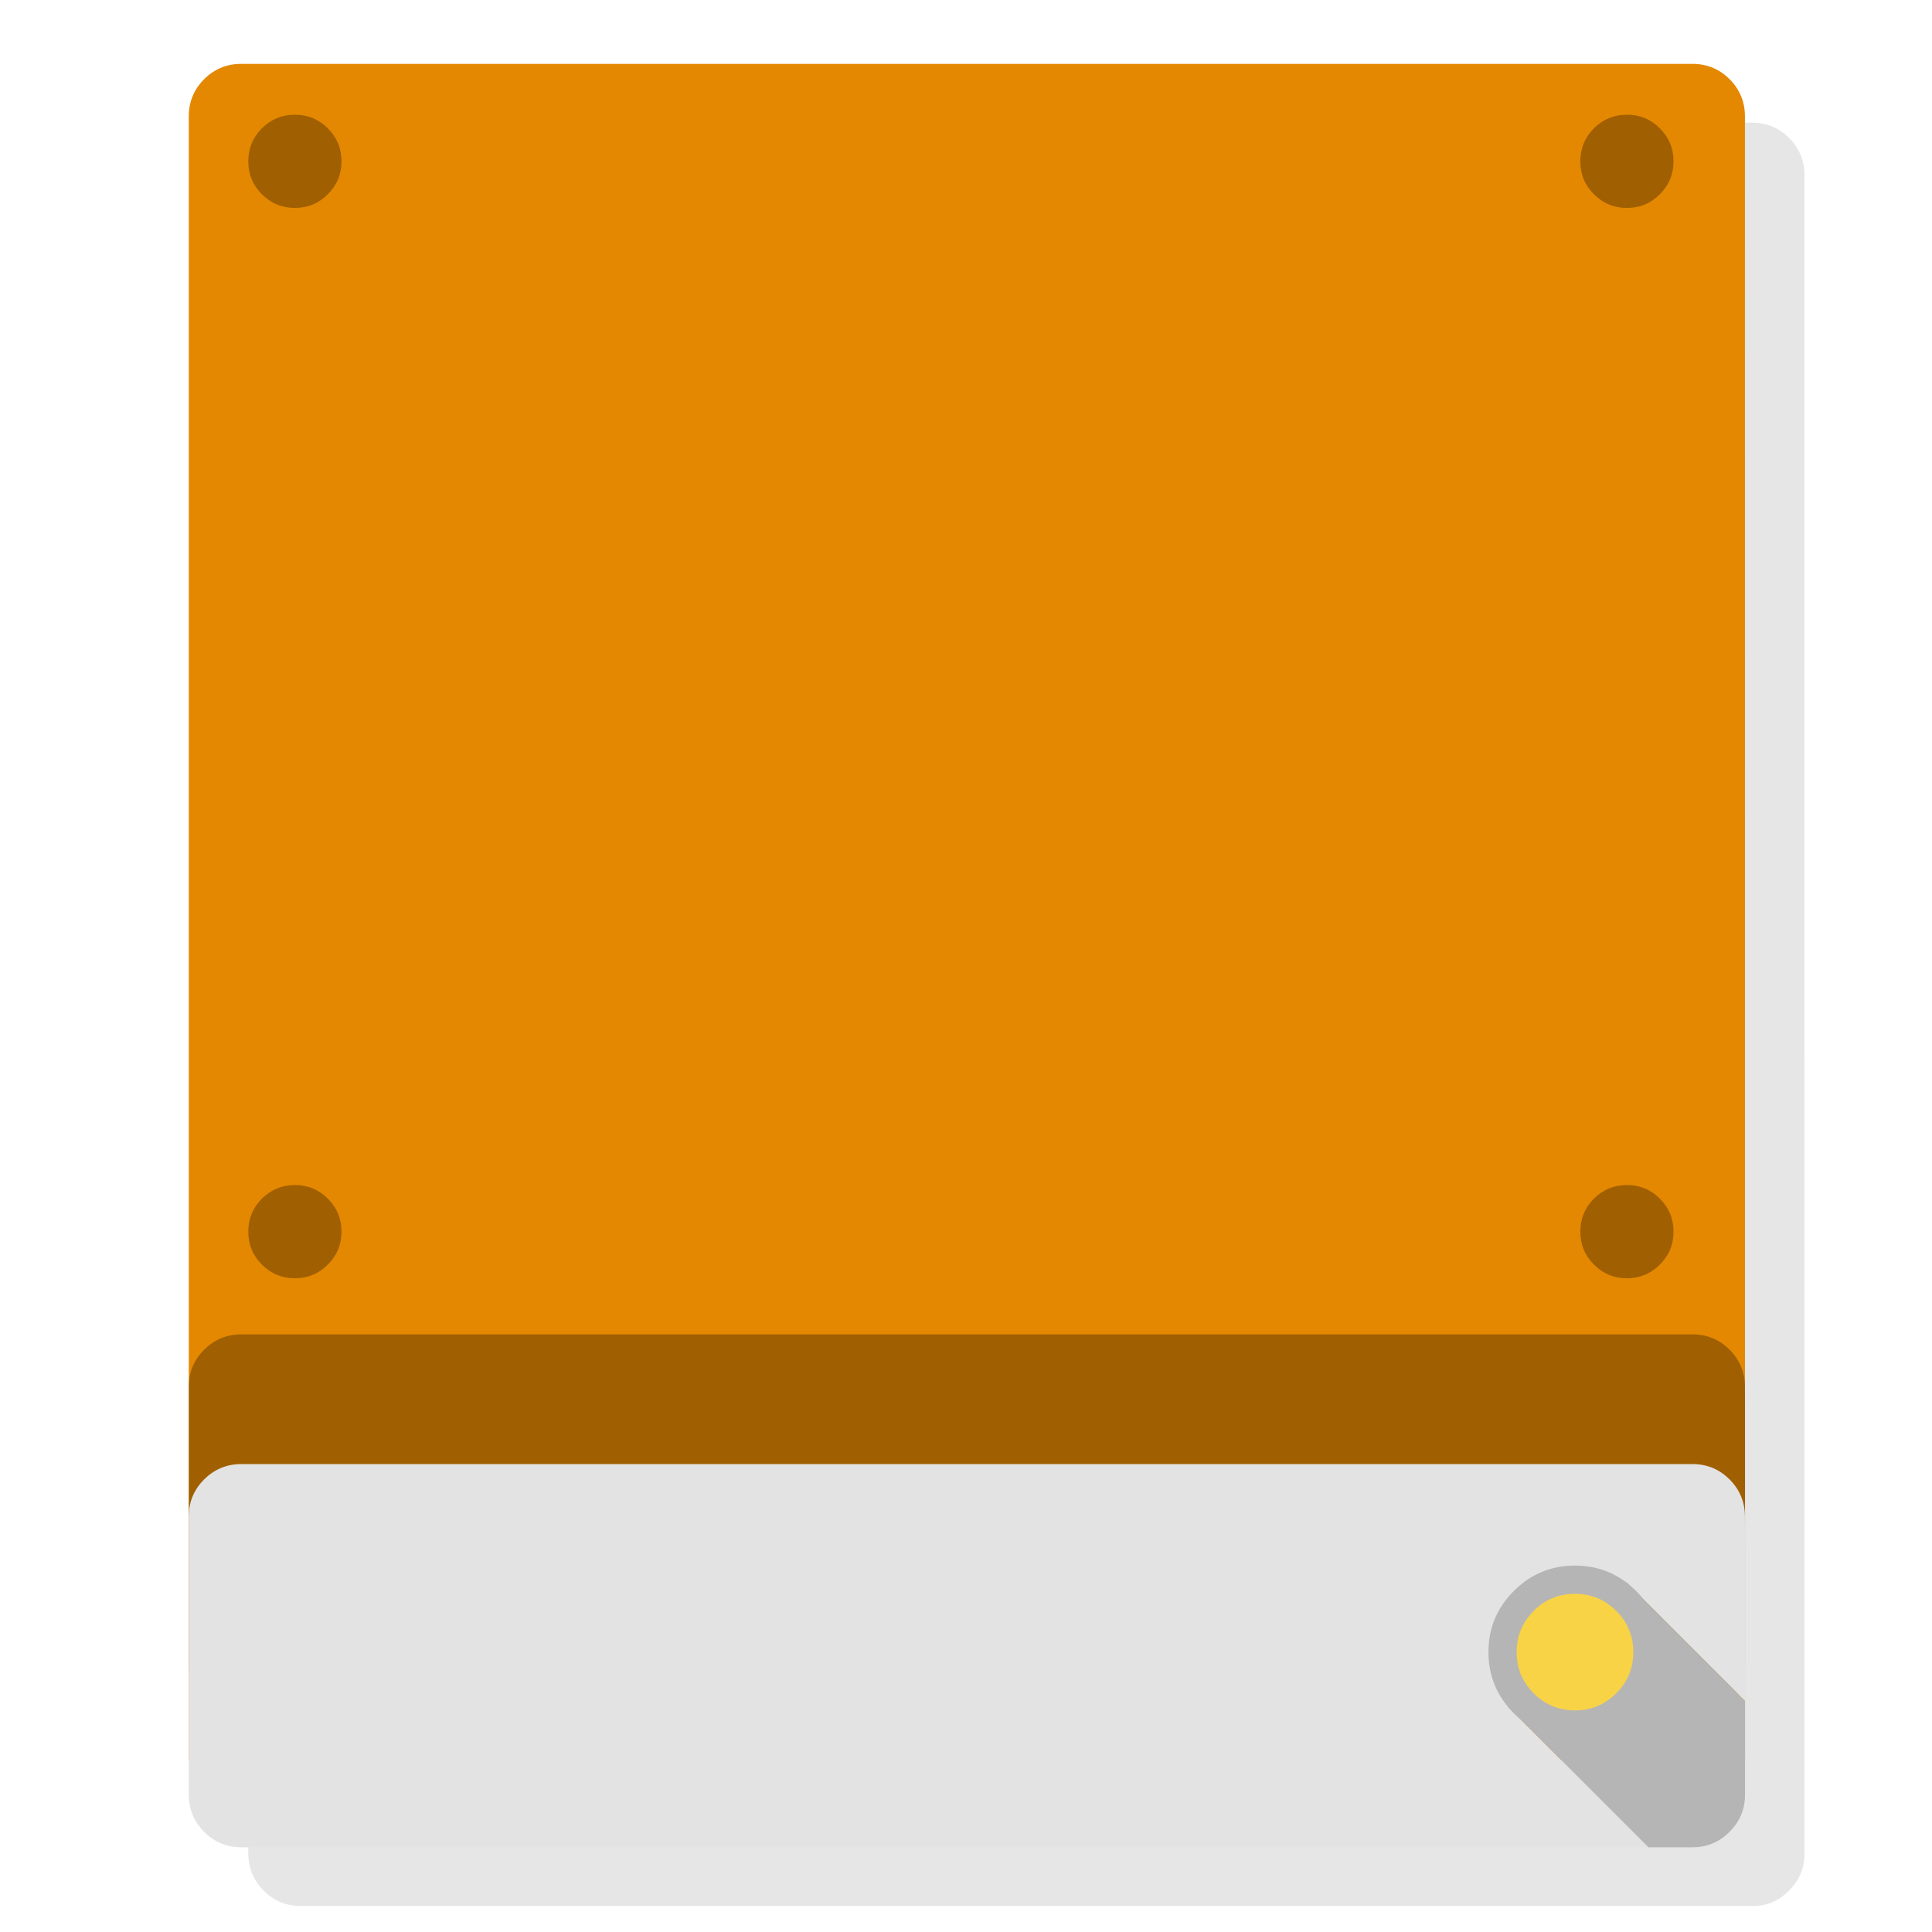
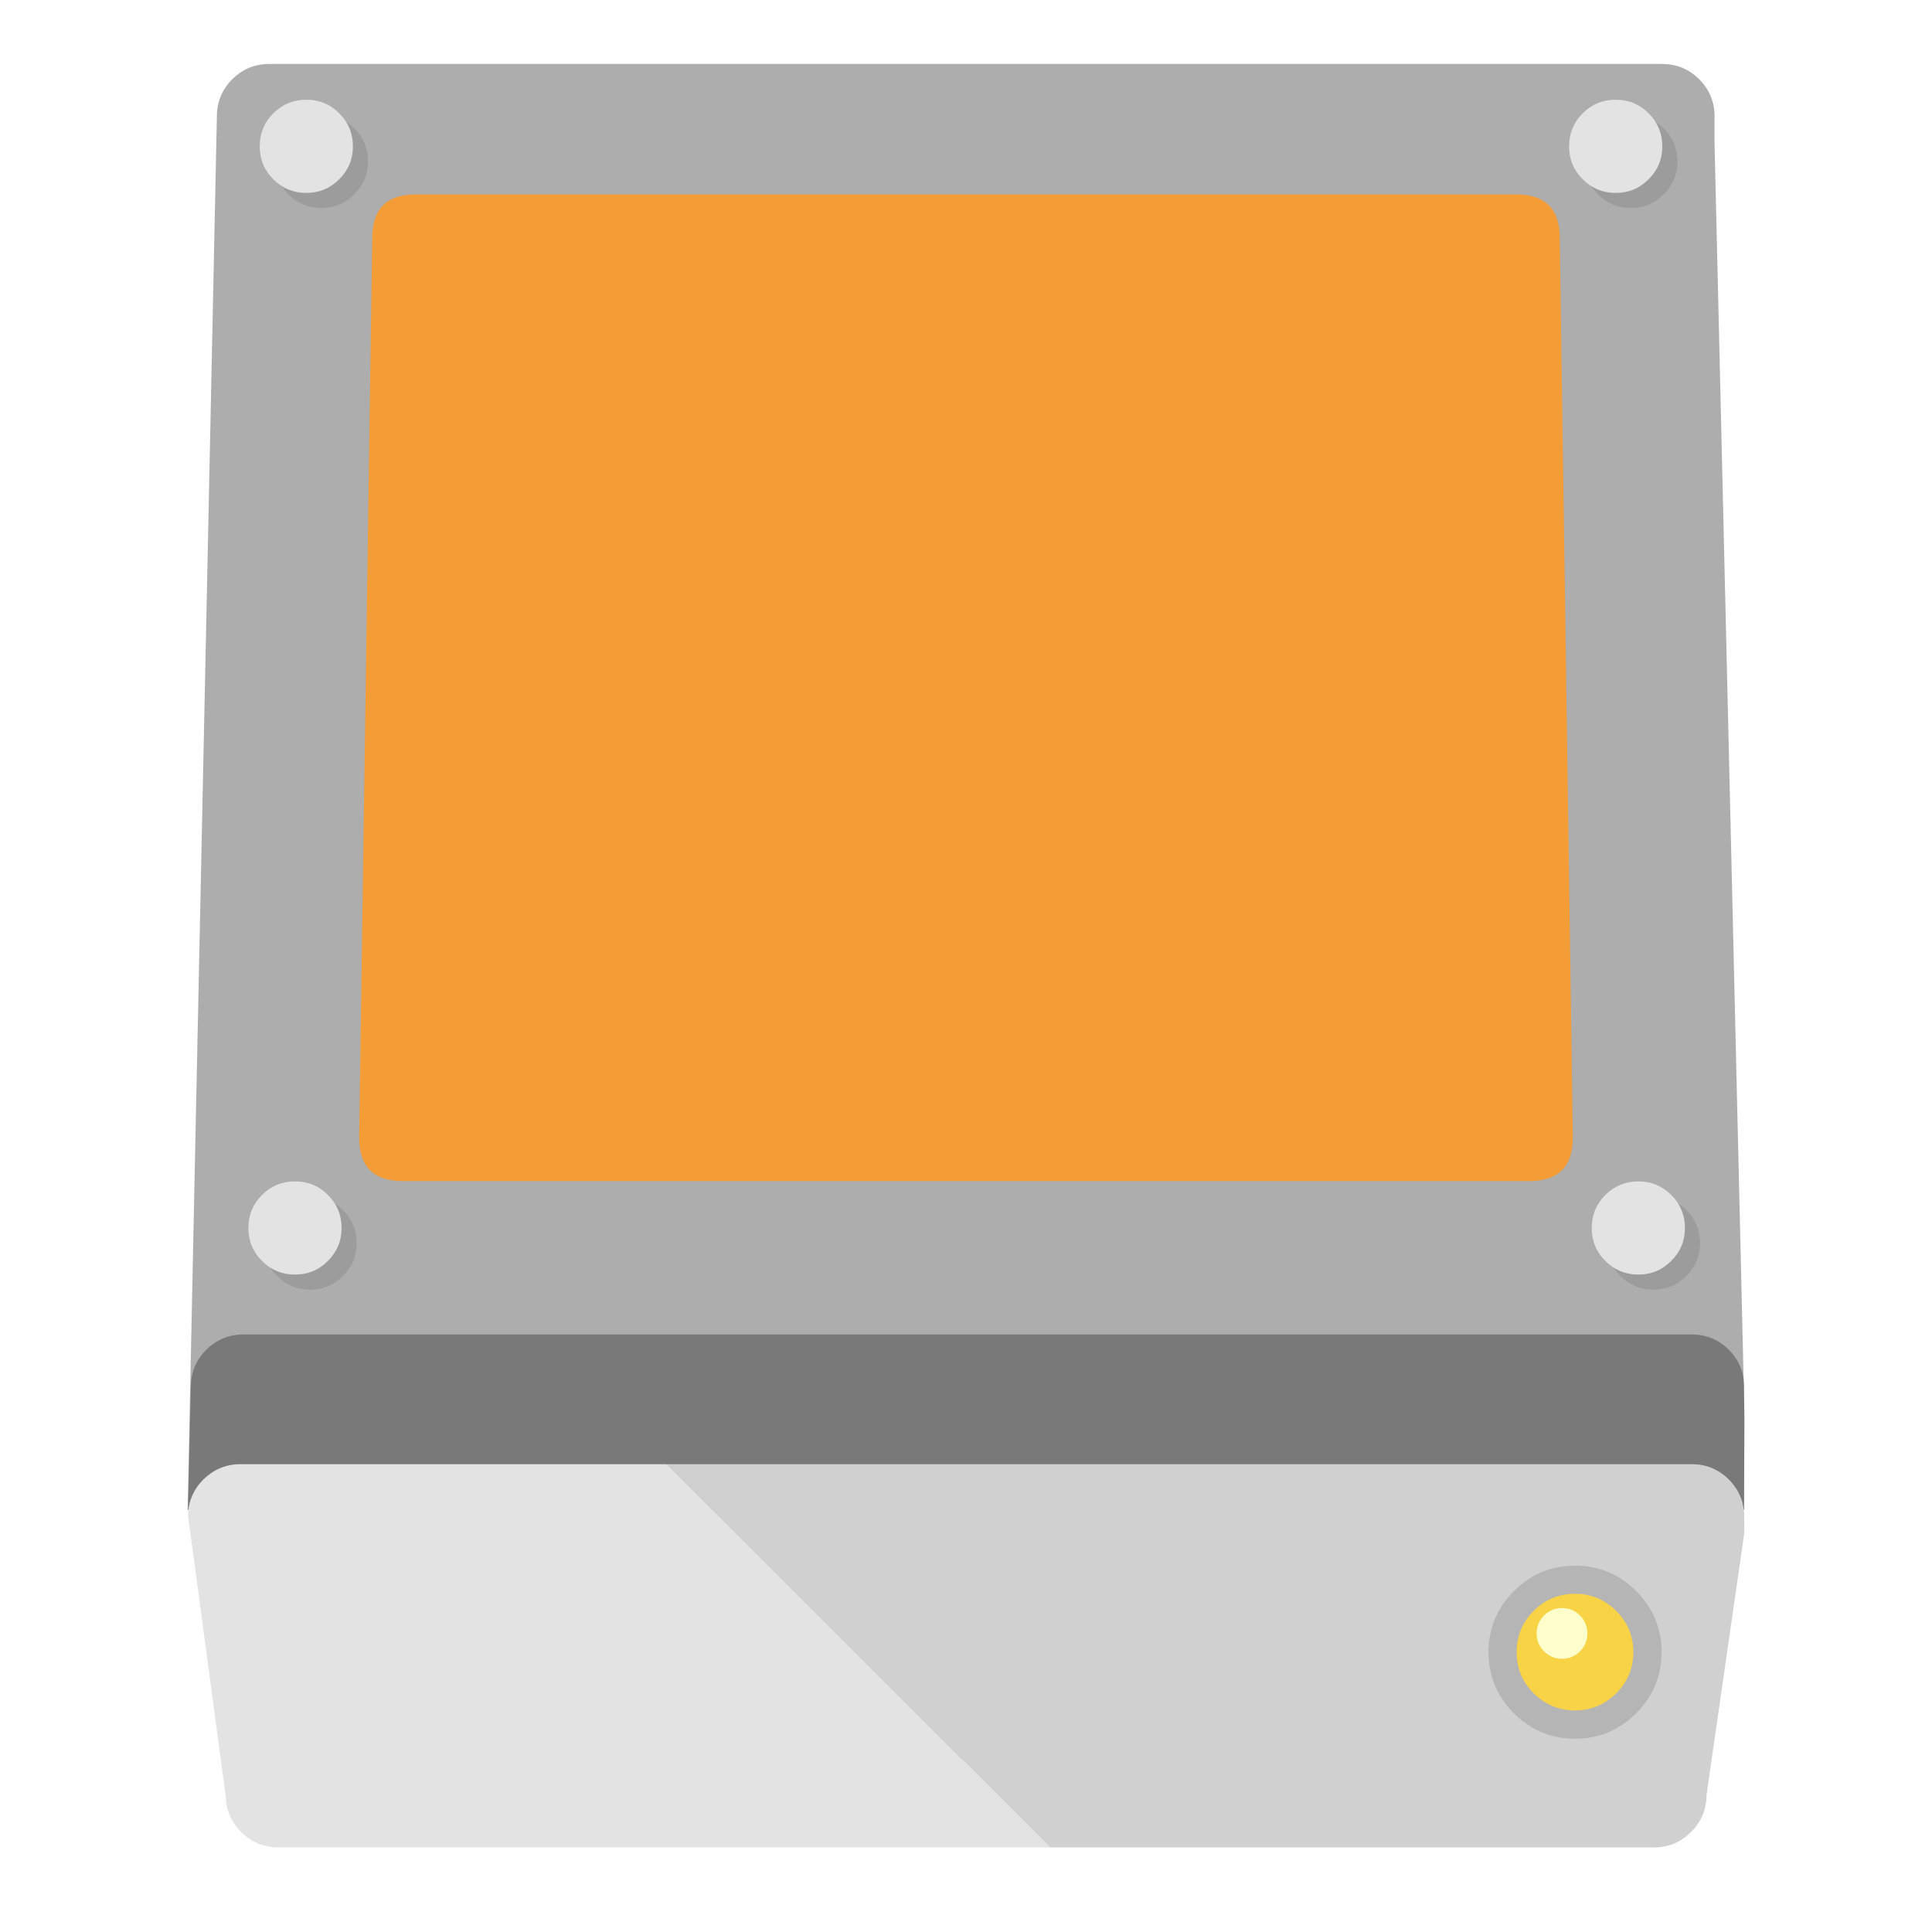
- <svg xmlns="http://www.w3.org/2000/svg" id="DRIVE-External" image-rendering="optimizeSpeed" baseProfile="basic" version="1.1" style="background-color:#FFFFFF" x="0px" y="0px" width="1024px" height="1024px" viewBox="0 0 1024 1024" enable-background="new 0 0 1024 1024">
+ <svg xmlns="http://www.w3.org/2000/svg" id="DRIVE-External" image-rendering="optimizeSpeed" baseProfile="basic" version="1.1" style="background-color:#ffffff" x="0px" y="0px" width="1024px" height="1024px" viewBox="0 0 1024 1024" enable-background="new 0 0 1024 1024">
  <defs transform="matrix(1 0 0 1 0 0) " />
-   <g id="Calque.__203">
+   <g id="Calque.__206">
    <g id="shape">
-       <path id="path" fill="#000000" fill-opacity="0.098" d="M956.4,92.85 C956.4,85.2 953.7,78.6 948.3,73.15 Q940.15,65 928.55,65 L844.9,65 789.8,65 399.65,65 218.25,65 177.75,65 159.45,65 C151.75,65 145.15,67.7 139.7,73.15 134.3,78.6 131.6,85.2 131.6,92.85 L131.6,842.35 131.6,879.1 131.6,946.45 131.6,983.2 C131.65,983.95 131.7,984.65 131.75,985.4 132.4,991.8 135.05,997.35 139.7,1002.05 144.3,1006.65 149.7,1009.3 155.85,1010.05 157,1010.2 158.2,1010.25 159.45,1010.25 L928.6,1010.25 C930.1,1010.25 931.55,1010.15 933,1009.95 938.85,1009.1 943.9,1006.45 948.25,1002.05 950.3,1000 952,997.8 953.25,995.45 954.9,992.4 955.95,989.05 956.3,985.4 956.4,984.45 956.45,983.45 956.45,982.4 L956.4,107.3 956.4,101.55 956.4,92.85z" />
-     </g>
-   </g>
-   <g id="Calque.__204">
-     <g id="shape2">
-       <path id="path1" fill="#E48801" fill-opacity="1" d="M916.75,42 C911.3,36.55 904.7,33.85 897,33.85 L813.35,33.85 758.25,33.85 368.1,33.85 186.7,33.85 146.2,33.85 127.9,33.85 C120.2,33.85 113.6,36.55 108.15,42 102.75,47.45 100.05,54.05 100.05,61.7 L100.05,932.8 924.9,932.8 924.9,928.8 924.85,76.15 924.85,70.4 924.85,61.7 C924.85,54.05 922.15,47.45 916.75,42z" />
-     </g>
-   </g>
-   <g id="Calque.__205">
-     <g id="shape4">
-       <path id="path2" fill="#000000" fill-opacity="0.298" d="M924.85,735.1 C924.85,727.45 922.15,720.85 916.75,715.4 911.5,710.15 905.15,707.4 897.75,707.25 L127.2,707.25 C119.8,707.4 113.45,710.15 108.15,715.4 102.9,720.7 100.2,727.05 100.05,734.4 L100.05,883.3 C100.1,884.05 100.15,884.75 100.2,885.5 Q101.15,895.1 108.15,902.15 C112.75,906.75 118.15,909.4 124.3,910.15 125.5,910.3 126.7,910.35 127.9,910.35 L897.05,910.35 C898.6,910.35 900.1,910.25 901.45,910.05 907.4,909.15 912.4,906.5 916.7,902.15 918.8,900.1 920.45,897.85 921.7,895.55 923.4,892.4 924.4,889.1 924.75,885.5 924.85,884.55 924.9,883.55 924.9,882.5 L924.9,743.8 924.85,735.1z" />
-     </g>
-   </g>
-   <g id="Calque.__206">
-     <g id="shape6">
-       <path id="path3" fill="#E3E3E3" fill-opacity="1" d="M916.75,784.15 C911.5,778.9 905.15,776.15 897.75,776 L127.2,776 C119.8,776.15 113.45,778.9 108.15,784.15 102.9,789.45 100.2,795.8 100.05,803.15 L100.05,952.025 L100.05,952.05 C100.1,952.8 100.15,953.5 100.2,954.25 Q101.15,963.85 108.15,970.9 C112.75,975.5 118.15,978.15 124.3,978.9 125.5,979.05 126.7,979.1 127.9,979.1 L873.7,979.1 799.35,904.75 862,838.7 924.9,901.6 924.9,812.55 924.85,803.85 C924.85,796.2 922.15,789.6 916.75,784.15z" />
-       <path id="path4" fill="#B5B5B5" fill-opacity="1" d="M897.05,979.1 C898.6,979.1 900.1,979 901.45,978.8 907.4,977.9 912.4,975.25 916.7,970.9 918.8,968.85 920.45,966.6 921.7,964.3 923.4,961.15 924.4,957.85 924.75,954.25 924.85,953.3 924.9,952.3 924.9,951.25 L924.9,901.6 862,838.7 799.35,904.75 873.7,979.1 897.05,979.1z" />
+       <path id="path" fill="#ADADAD" fill-opacity="1" d="M908.75,70.45 L908.75,61.75 C908.75,54.1 906.05,47.5 900.65,42.05 895.2,36.6 888.65,33.9 880.9,33.9 L161.1,33.9 142.8,33.9 C135.05,33.9 128.5,36.6 123.05,42.05 117.65,47.5 114.95,54.1 114.95,61.75 L99.45,800.25 121.1,799.2 121.1,808.25 254.95,808.25 259.45,932.85 826.1,932.85 826.1,810.25 880.2,810.25 898.7,810.25 898.7,799.7 924.3,800.25 924.65,752.15 924.2,733.1 908.75,76.2 908.75,70.45z" />
    </g>
  </g>
  <g id="Calque.__207">
-     <g id="shape10">
-       <path id="path5" fill="#B5B5B5" fill-opacity="1" d="M880.6,875.65 C880.6,862.95 876.1,852.15 867.15,843.25 858.25,834.3 847.45,829.8 834.75,829.8 Q815.8,829.8 802.35,843.25 C793.45,852.15 788.9,862.95 788.9,875.65 788.9,888.3 793.45,899.1 802.35,908.05 811.3,916.95 822.1,921.5 834.75,921.5 847.45,921.5 858.25,916.95 867.15,908.05 876.1,899.1 880.6,888.3 880.6,875.65z" />
+     <g id="shape2">
+       <path id="path1" fill="#000000" fill-opacity="0.298" d="M916.35,715.45 Q908.45,707.55 897.35,707.3 L128.3,707.3 C120.95,707.45 114.6,710.2 109.25,715.45 104,720.75 101.3,727.1 101.15,734.45 L99.65,800.25 924.5,800.25 924.45,735.15 C924.45,727.5 921.75,720.9 916.35,715.45z" />
    </g>
  </g>
  <g id="Calque.__208">
-     <g id="shape12">
-       <path id="path6" fill="#F9D346" fill-opacity="1" d="M834.75,844.75 C826.25,844.75 818.9,847.75 812.9,853.8 806.9,859.8 803.85,867.1 803.85,875.65 803.85,884.2 806.9,891.5 812.9,897.5 818.9,903.5 826.25,906.55 834.75,906.55 843.3,906.55 850.6,903.5 856.6,897.5 862.65,891.5 865.7,884.2 865.7,875.65 865.7,867.1 862.65,859.8 856.6,853.8 Q847.55,844.75 834.75,844.75z" />
+     <g id="Symbole.__203_1" overflow="visible">
+       <g id="Calque.__217">
+         <g id="shape32">
+           <path id="path22" fill="#F49C35" fill-opacity="1" d="M826.709,126.158 Q826.709,103.051 803.603,103.051 L220.397,103.051 C204.974,103.051 197.291,110.734 197.291,126.158 L190.359,602.9 C190.359,618.324 198.042,626.007 213.466,626.007 L810.534,626.007 C825.958,626.007 833.641,618.324 833.641,602.9 L826.709,126.158z" />
+         </g>
+       </g>
    </g>
  </g>
  <g id="Calque.__209">
-     <g id="shape14">
-       <path id="path7" fill="#000000" fill-opacity="0.298" d="M844.8,68 C840,72.85 837.6,78.65 837.6,85.5 837.6,92.35 840,98.15 844.8,102.95 849.65,107.8 855.45,110.2 862.3,110.2 869.15,110.2 874.95,107.8 879.75,102.95 884.6,98.15 887,92.35 887,85.5 887,78.65 884.6,72.85 879.75,68 874.95,63.2 869.15,60.8 862.3,60.8 855.45,60.8 849.65,63.2 844.8,68z M879.75,635.3 C874.95,630.5 869.15,628.1 862.3,628.1 855.45,628.1 849.65,630.5 844.8,635.3 840,640.15 837.6,645.95 837.6,652.8 837.6,659.65 840,665.45 844.8,670.25 849.65,675.1 855.45,677.5 862.3,677.5 869.15,677.5 874.95,675.1 879.75,670.25 884.6,665.45 887,659.65 887,652.8 887,645.95 884.6,640.15 879.75,635.3z M181,85.5 Q181,75.25 173.75,68 C168.95,63.2 163.15,60.8 156.3,60.8 149.45,60.8 143.65,63.2 138.8,68 134,72.85 131.6,78.65 131.6,85.5 131.6,92.35 134,98.15 138.8,102.95 143.65,107.8 149.45,110.2 156.3,110.2 163.15,110.2 168.95,107.8 173.75,102.95 178.6,98.15 181,92.35 181,85.5z M156.3,628.1 C149.45,628.1 143.65,630.5 138.8,635.3 134,640.15 131.6,645.95 131.6,652.8 131.6,659.65 134,665.45 138.8,670.25 143.65,675.1 149.45,677.5 156.3,677.5 163.15,677.5 168.95,675.1 173.75,670.25 178.6,665.45 181,659.65 181,652.8 181,645.95 178.6,640.15 173.75,635.3 168.95,630.5 163.15,628.1 156.3,628.1z" />
+     <g id="shape4">
+       <path id="path2" fill="#D0D0D0" fill-opacity="1" d="M916.35,784.2 Q908.45,776.3 897.35,776.05 L353.45,776.05 556.55,979.15 876.65,979.15 C878.25,979.15 879.7,979.05 881.05,978.85 886.9,978 891.95,975.35 896.3,970.95 898.3,969 899.95,966.8 901.3,964.35 903,961.2 904,957.85 904.35,954.3 904.45,953.35 904.5,952.35 904.5,951.3 L924.5,812.6 924.45,803.9 C924.45,796.25 921.75,789.65 916.35,784.2z" />
+       <path id="path3" fill="#E3E3E3" fill-opacity="1" d="M126.8,776.05 C119.45,776.2 113.1,778.95 107.75,784.2 102.5,789.5 99.8,795.85 99.65,803.2 L119.65,952.1 119.8,954.3 C120.45,960.7 123.1,966.25 127.75,970.95 132.3,975.5 137.7,978.2 143.9,978.95 144.95,979.1 146.15,979.15 147.5,979.15 L556.55,979.15 353.45,776.05 126.8,776.05z" />
+     </g>
+   </g>
+   <g id="Calque.__210">
+     <g id="shape8">
+       <path id="path4" fill="#B5B5B5" fill-opacity="1" d="M880.65,875.7 C880.65,863 876.15,852.2 867.2,843.3 858.3,834.35 847.5,829.85 834.8,829.85 Q815.85,829.85 802.4,843.3 C793.5,852.2 788.95,863 788.95,875.7 788.95,888.35 793.5,899.15 802.4,908.1 811.35,917 822.15,921.55 834.8,921.55 847.5,921.55 858.3,917 867.2,908.1 876.15,899.15 880.65,888.35 880.65,875.7z" />
+     </g>
+   </g>
+   <g id="Calque.__211">
+     <g id="Symbole.__205_1" overflow="visible">
+       <g id="Calque.__218">
+         <g id="shape33">
+           <path id="path23" fill="#F9D346" fill-opacity="1" d="M856.6,853.8 Q847.55,844.75 834.75,844.75 C826.25,844.75 818.9,847.75 812.9,853.8 806.9,859.8 803.85,867.1 803.85,875.65 803.85,884.2 806.9,891.5 812.9,897.5 818.9,903.5 826.25,906.55 834.75,906.55 843.3,906.55 850.6,903.5 856.6,897.5 862.65,891.5 865.7,884.2 865.7,875.65 865.7,867.1 862.65,859.8 856.6,853.8z" />
+         </g>
+       </g>
+       <g id="Calque.__219">
+         <g id="shape34">
+           <path id="path24" fill="#FFFFCC" fill-opacity="1" d="M837.4,875.25 Q841.35,871.3 841.35,865.75 C841.35,862.05 840.05,858.9 837.4,856.25 834.75,853.6 831.6,852.3 827.9,852.3 824.2,852.3 821.05,853.6 818.4,856.25 815.75,858.9 814.45,862.05 814.45,865.75 814.45,869.45 815.75,872.6 818.4,875.25 821.05,877.9 824.2,879.2 827.9,879.2 831.6,879.2 834.75,877.9 837.4,875.25z" />
+         </g>
+       </g>
+     </g>
+   </g>
+   <g id="Calque.__212">
+     <g id="shape10">
+       <path id="path5" fill="#000000" fill-opacity="0.098" d="M846.85,68.05 C842.05,72.9 839.65,78.7 839.65,85.55 839.65,92.4 842.05,98.2 846.85,103 851.7,107.85 857.5,110.25 864.35,110.25 871.2,110.25 877,107.85 881.8,103 886.65,98.2 889.05,92.4 889.05,85.55 889.05,78.7 886.65,72.9 881.8,68.05 877,63.25 871.2,60.85 864.35,60.85 857.5,60.85 851.7,63.25 846.85,68.05z M893.8,676.3 C898.65,671.5 901.05,665.7 901.05,658.85 901.05,652 898.65,646.2 893.8,641.35 889,636.55 883.2,634.15 876.35,634.15 869.5,634.15 863.7,636.55 858.85,641.35 854.05,646.2 851.65,652 851.65,658.85 851.65,665.7 854.05,671.5 858.85,676.3 863.7,681.15 869.5,683.55 876.35,683.55 883.2,683.55 889,681.15 893.8,676.3z M195.05,85.55 C195.05,78.7 192.65,72.9 187.8,68.05 183,63.25 177.2,60.85 170.35,60.85 163.5,60.85 157.7,63.25 152.85,68.05 148.05,72.9 145.65,78.7 145.65,85.55 145.65,92.4 148.05,98.2 152.85,103 157.7,107.85 163.5,110.25 170.35,110.25 177.2,110.25 183,107.85 187.8,103 192.65,98.2 195.05,92.4 195.05,85.55z M139.65,658.85 C139.65,665.7 142.05,671.5 146.85,676.3 151.7,681.15 157.5,683.55 164.35,683.55 171.2,683.55 177,681.15 181.8,676.3 186.65,671.5 189.05,665.7 189.05,658.85 Q189.05,648.6 181.8,641.35 C177,636.55 171.2,634.15 164.35,634.15 157.5,634.15 151.7,636.55 146.85,641.35 142.05,646.2 139.65,652 139.65,658.85z" />
+     </g>
+   </g>
+   <g id="Calque.__213">
+     <g id="shape18">
+       <path id="path12" fill="#E3E3E3" fill-opacity="1" d="M831.65,77.55 C831.65,84.4 834.05,90.2 838.85,95 843.7,99.85 849.5,102.25 856.35,102.25 863.2,102.25 869,99.85 873.8,95 878.65,90.2 881.05,84.4 881.05,77.55 881.05,70.7 878.65,64.9 873.8,60.05 869,55.25 863.2,52.85 856.35,52.85 849.5,52.85 843.7,55.25 838.85,60.05 834.05,64.9 831.65,70.7 831.65,77.55z M868.35,626.15 C861.5,626.15 855.7,628.55 850.85,633.35 846.05,638.2 843.65,644 843.65,650.85 843.65,657.7 846.05,663.5 850.85,668.3 855.7,673.15 861.5,675.55 868.35,675.55 875.2,675.55 881,673.15 885.8,668.3 890.65,663.5 893.05,657.7 893.05,650.85 893.05,644 890.65,638.2 885.8,633.35 881,628.55 875.2,626.15 868.35,626.15z M179.8,60.05 C175,55.25 169.2,52.85 162.35,52.85 155.5,52.85 149.7,55.25 144.85,60.05 140.05,64.9 137.65,70.7 137.65,77.55 137.65,84.4 140.05,90.2 144.85,95 149.7,99.85 155.5,102.25 162.35,102.25 169.2,102.25 175,99.85 179.8,95 184.65,90.2 187.05,84.4 187.05,77.55 187.05,70.7 184.65,64.9 179.8,60.05z M156.35,626.15 C149.5,626.15 143.7,628.55 138.85,633.35 134.05,638.2 131.65,644 131.65,650.85 131.65,657.7 134.05,663.5 138.85,668.3 143.7,673.15 149.5,675.55 156.35,675.55 163.2,675.55 169,673.15 173.8,668.3 178.65,663.5 181.05,657.7 181.05,650.85 Q181.05,640.6 173.8,633.35 C169,628.55 163.2,626.15 156.35,626.15z" />
    </g>
  </g>
</svg>
